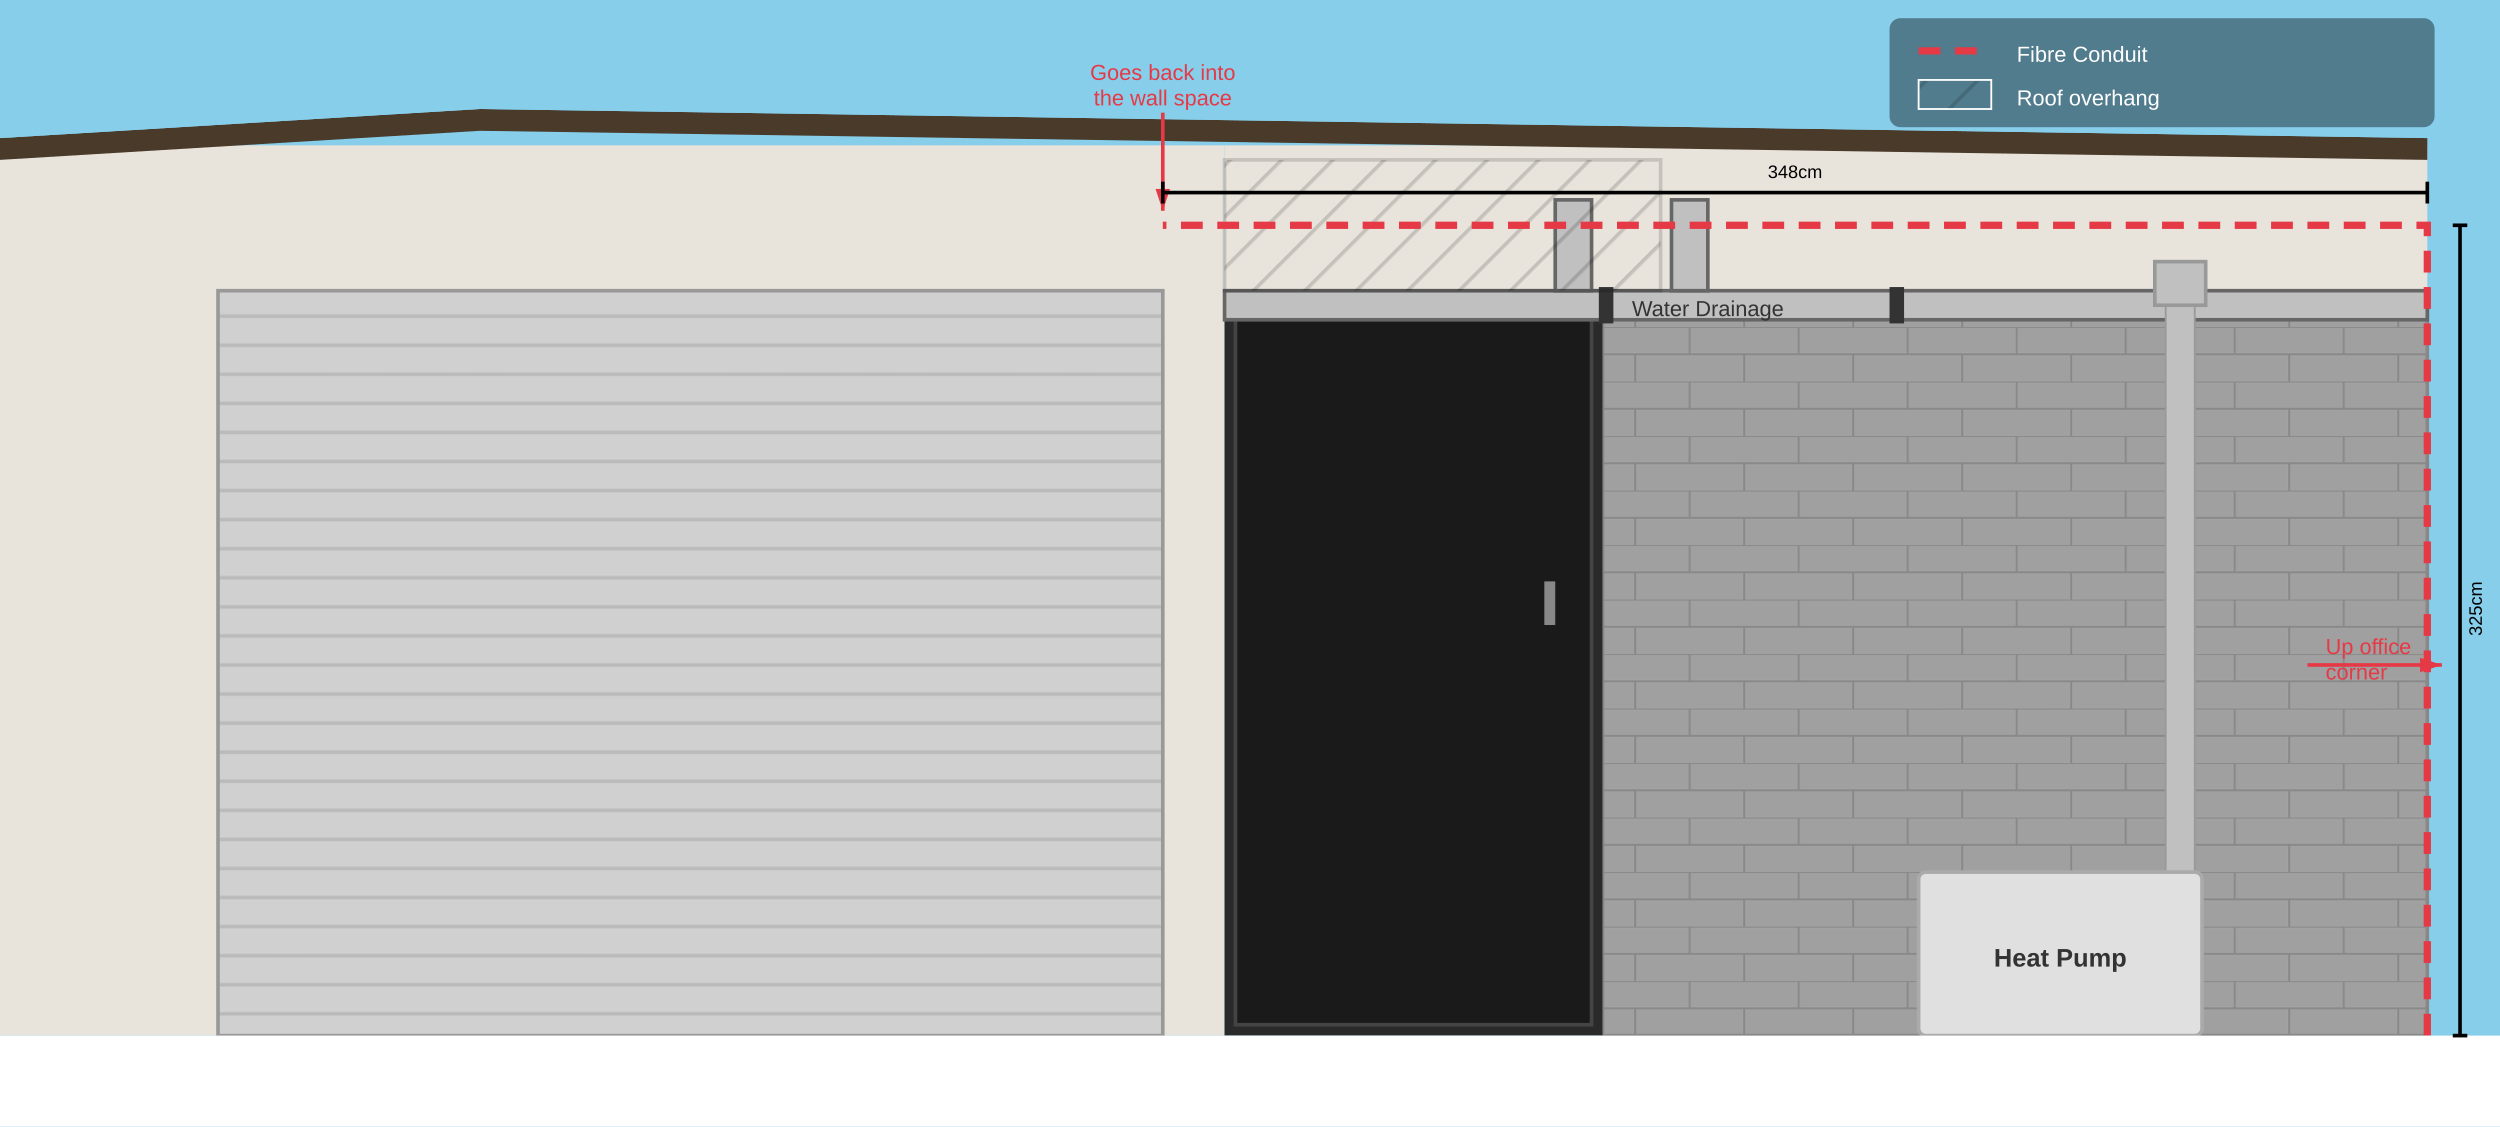
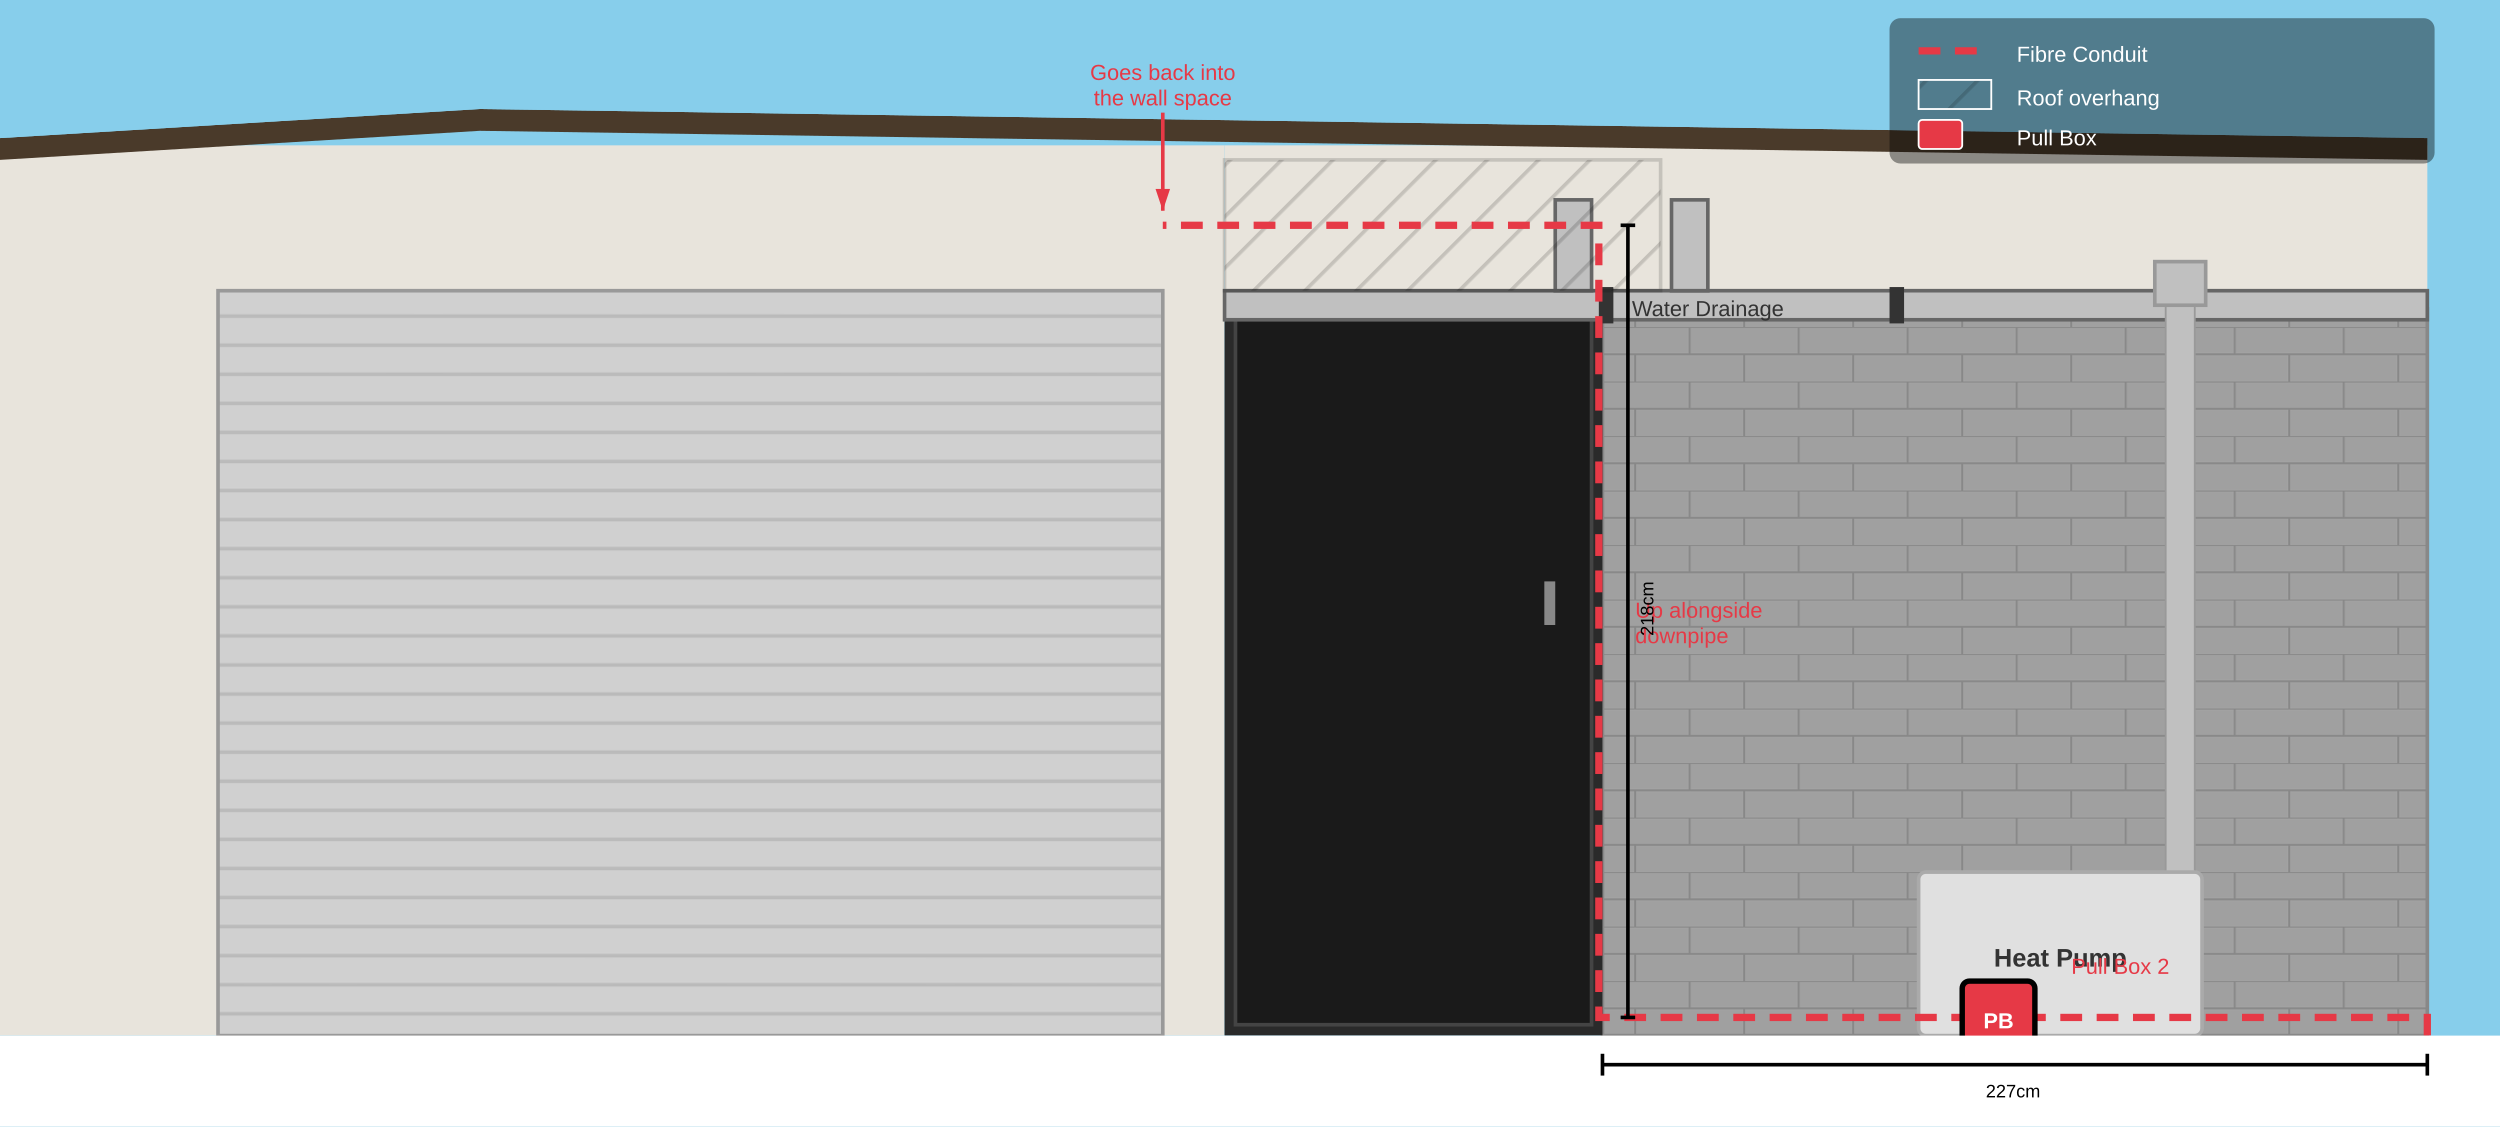
<svg xmlns="http://www.w3.org/2000/svg" font-family="Arial, sans-serif" viewBox="0 0 688 310" width="700">
  <defs>
    <pattern id="blockwork" width="30" height="15" patternUnits="userSpaceOnUse">
      <rect width="30" height="15" fill="#a0a0a0" />
      <line x1="0" y1="0" x2="30" y2="0" stroke="#888" stroke-width="0.5" />
      <line x1="15" y1="0" x2="15" y2="7.5" stroke="#888" stroke-width="0.5" />
      <line x1="0" y1="7.5" x2="30" y2="7.5" stroke="#888" stroke-width="0.5" />
      <line x1="0" y1="7.5" x2="0" y2="15" stroke="#888" stroke-width="0.5" />
      <line x1="30" y1="7.5" x2="30" y2="15" stroke="#888" stroke-width="0.5" />
    </pattern>
    <pattern id="roller-door" width="668" height="8" patternUnits="userSpaceOnUse">
      <rect width="668" height="8" fill="#d0d0d0" />
      <line x1="0" y1="7" x2="668" y2="7" stroke="#bbb" stroke-width="1" />
    </pattern>
    <pattern id="overhang-hatch" width="10" height="10" patternUnits="userSpaceOnUse" patternTransform="rotate(45)">
      <rect width="10" height="10" fill="none" />
      <line x1="0" y1="0" x2="0" y2="10" stroke="rgba(0,0,0,0.15)" stroke-width="2" />
    </pattern>
    <marker id="arrow-red" markerWidth="6" markerHeight="4" refX="6" refY="2" orient="auto">
      <polygon points="0,0 6,2 0,4" fill="#e63946" />
    </marker>
  </defs>
  <rect width="688" height="310" fill="#87CEEB" />
  <rect x="0" y="40" width="337" height="245" fill="#e8e4dc" stroke="none" />
  <rect x="337" y="40" width="331" height="45" fill="#e8e4dc" stroke="none" />
  <rect x="60" y="80" width="260" height="205" fill="url(#roller-door)" stroke="#999" stroke-width="1" />
  <rect x="441" y="85" width="227" height="200" fill="url(#blockwork)" stroke="#888" stroke-width="1" />
  <polygon points="0,38 132,30 668,38 668,44 132,36 0,44" fill="#4a3a2a" />
  <polygon points="0,0 0,38 132,30" fill="#87CEEB" />
  <polygon points="132,30 668,38 668,0 0,0" fill="#87CEEB" />
  <rect x="337" y="80" width="104" height="205" fill="#2a2a2a" />
  <rect x="340" y="83" width="98" height="199" fill="#1a1a1a" stroke="#444" stroke-width="1" />
  <rect x="425" y="160" width="3" height="12" fill="#888" />
  <rect x="337" y="80" width="331" height="8" fill="#c0c0c0" stroke="#666" stroke-width="1" />
  <rect x="440" y="79" width="4" height="10" fill="#333" />
  <rect x="520" y="79" width="4" height="10" fill="#333" />
  <rect x="600" y="79" width="4" height="10" fill="#333" />
  <text x="470" y="87" text-anchor="middle" fill="#333" font-size="6">Water Drainage</text>
  <rect x="428" y="55" width="10" height="25" fill="#c0c0c0" stroke="#666" stroke-width="1" />
  <rect x="460" y="55" width="10" height="25" fill="#c0c0c0" stroke="#666" stroke-width="1" />
  <rect x="596" y="80" width="8" height="205" fill="#c0c0c0" stroke="#999" stroke-width="0.5" />
  <rect x="593" y="72" width="14" height="12" fill="#c0c0c0" stroke="#999" stroke-width="1" />
  <rect x="528" y="240" width="78" height="45" fill="#e0e0e0" stroke="#aaa" stroke-width="1" rx="2" />
  <text x="567" y="266" text-anchor="middle" fill="#333" font-size="7" font-weight="bold">Heat Pump</text>
  <rect x="337" y="44" width="120" height="36" fill="url(#overhang-hatch)" stroke="rgba(0,0,0,0.15)" stroke-width="1" />
-   <path d="     M 668,285     L 668,62     L 320,62   " fill="none" stroke="#e63946" stroke-width="2" stroke-dasharray="6,4" />
+   <path d="     M 668,285     L 668,280     L 440,280     L 440,62     L 320,62   " fill="none" stroke="#e63946" stroke-width="2" stroke-dasharray="6,4" />
  <text x="320" y="22" text-anchor="middle" fill="#e63946" font-size="6">Goes back into</text>
  <text x="320" y="29" text-anchor="middle" fill="#e63946" font-size="6">the wall space</text>
  <line x1="320" y1="31" x2="320" y2="58" stroke="#e63946" stroke-width="1" marker-end="url(#arrow-red)" />
-   <text x="640" y="180" fill="#e63946" font-size="6">Up office</text>
-   <text x="640" y="187" fill="#e63946" font-size="6">corner</text>
-   <line x1="635" y1="183" x2="672" y2="183" stroke="#e63946" stroke-width="1" marker-end="url(#arrow-red)" />
-   <rect x="520" y="5" width="150" height="30" rx="3" fill="rgba(0,0,0,0.4)" stroke="none" />
+   <text x="450" y="170" fill="#e63946" font-size="6">Up alongside</text>
+   <text x="450" y="177" fill="#e63946" font-size="6">downpipe</text>
+   <rect x="540" y="270" width="20" height="20" fill="#e63946" stroke="#000" stroke-width="1.5" rx="2" />
+   <text x="550" y="283" text-anchor="middle" fill="white" font-size="6" font-weight="bold">PB</text>
+   <text x="570" y="268" fill="#e63946" font-size="6">Pull Box 2</text>
+   <rect x="520" y="5" width="150" height="40" rx="3" fill="rgba(0,0,0,0.4)" stroke="none" />
  <line x1="528" y1="14" x2="548" y2="14" stroke="#e63946" stroke-width="2" stroke-dasharray="6,4" />
  <text x="555" y="17" fill="white" font-size="6">Fibre Conduit</text>
  <rect x="528" y="22" width="20" height="8" fill="url(#overhang-hatch)" stroke="white" stroke-width="0.5" />
  <text x="555" y="29" fill="white" font-size="6">Roof overhang</text>
+   <rect x="528" y="33" width="12" height="8" fill="#e63946" stroke="white" stroke-width="0.5" rx="1" />
+   <text x="555" y="40" fill="white" font-size="6">Pull Box</text>
  <rect x="0" y="285" width="688" height="25" fill="white" />
-   <line x1="675" y1="62" x2="679" y2="62" stroke="#000" stroke-width="1" />
-   <line x1="677" y1="62" x2="677" y2="285" stroke="#000" stroke-width="1" />
-   <line x1="675" y1="285" x2="679" y2="285" stroke="#000" stroke-width="1" />
-   <text x="683" y="175" text-anchor="start" fill="#000" font-size="5" transform="rotate(-90,683,175)">325cm</text>
-   <line x1="320" y1="50" x2="320" y2="56" stroke="#000" stroke-width="1" />
-   <line x1="320" y1="53" x2="668" y2="53" stroke="#000" stroke-width="1" />
-   <line x1="668" y1="50" x2="668" y2="56" stroke="#000" stroke-width="1" />
-   <text x="494" y="49" text-anchor="middle" fill="#000" font-size="5">348cm</text>
+   <line x1="441" y1="290" x2="441" y2="296" stroke="#000" stroke-width="1" />
+   <line x1="441" y1="293" x2="668" y2="293" stroke="#000" stroke-width="1" />
+   <line x1="668" y1="290" x2="668" y2="296" stroke="#000" stroke-width="1" />
+   <text x="554" y="302" text-anchor="middle" fill="#000" font-size="5">227cm</text>
+   <line x1="446" y1="62" x2="450" y2="62" stroke="#000" stroke-width="1" />
+   <line x1="448" y1="62" x2="448" y2="280" stroke="#000" stroke-width="1" />
+   <line x1="446" y1="280" x2="450" y2="280" stroke="#000" stroke-width="1" />
+   <text x="455" y="175" text-anchor="start" fill="#000" font-size="5" transform="rotate(-90,455,175)">218cm</text>
</svg>
